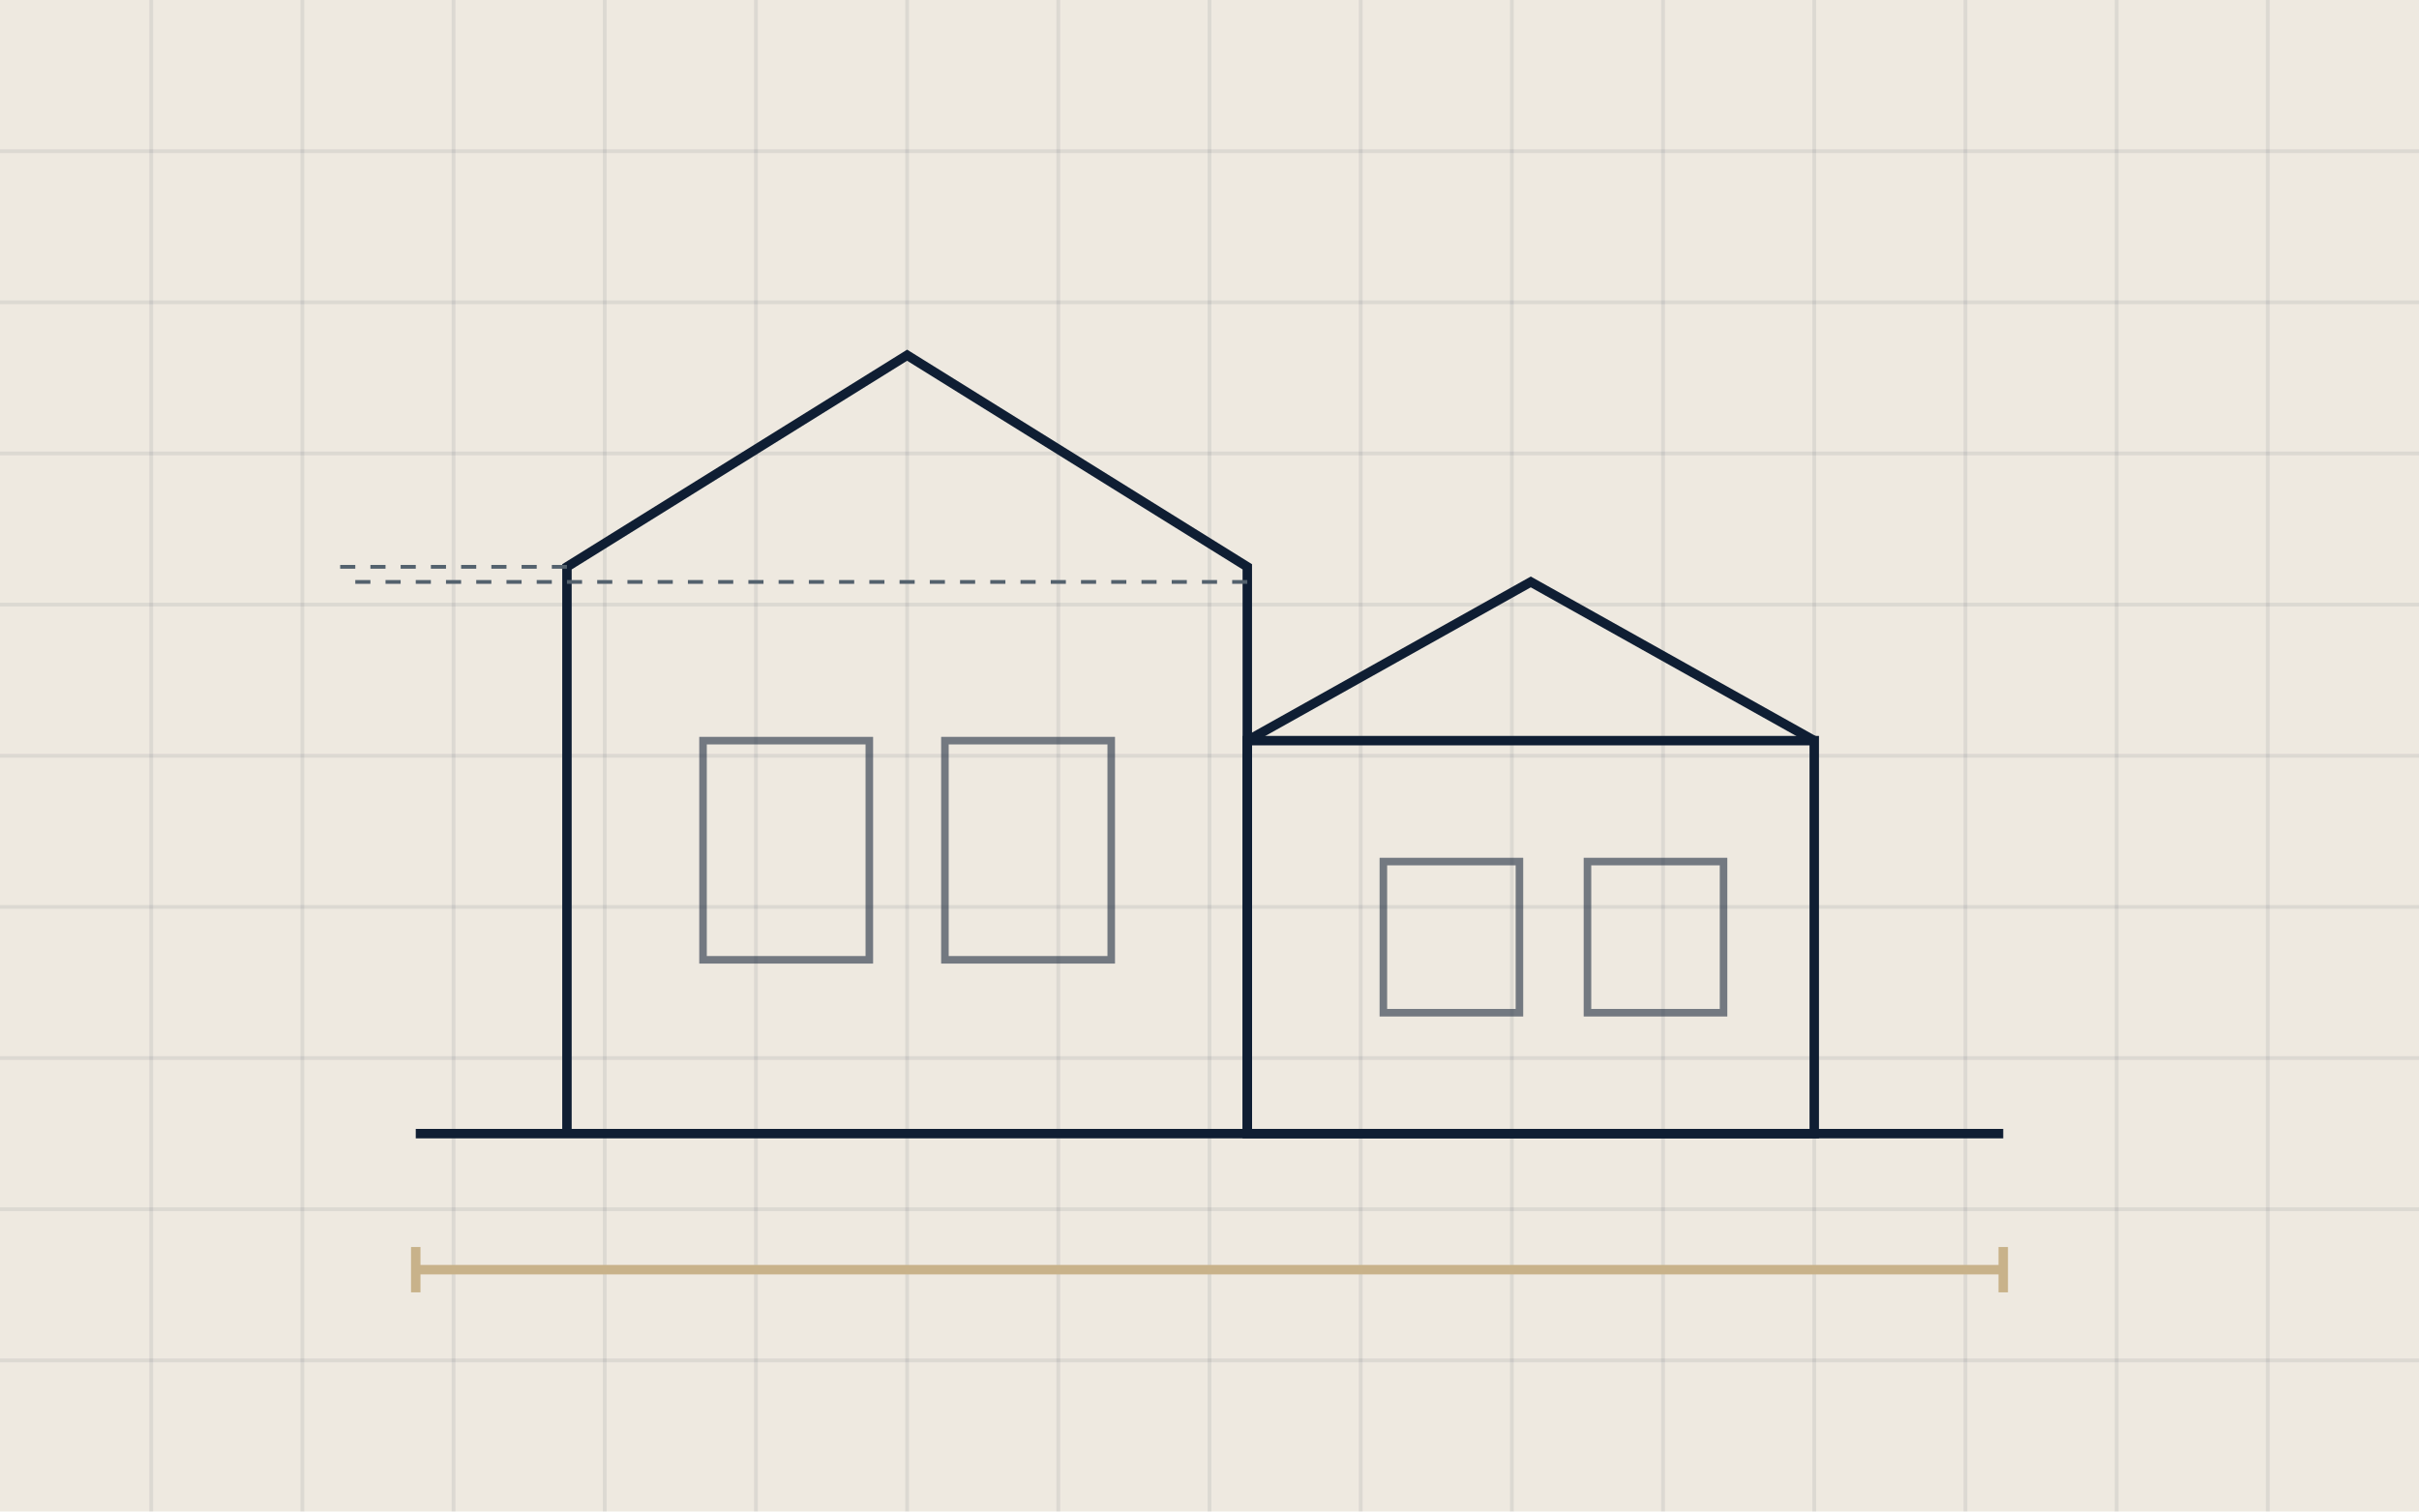
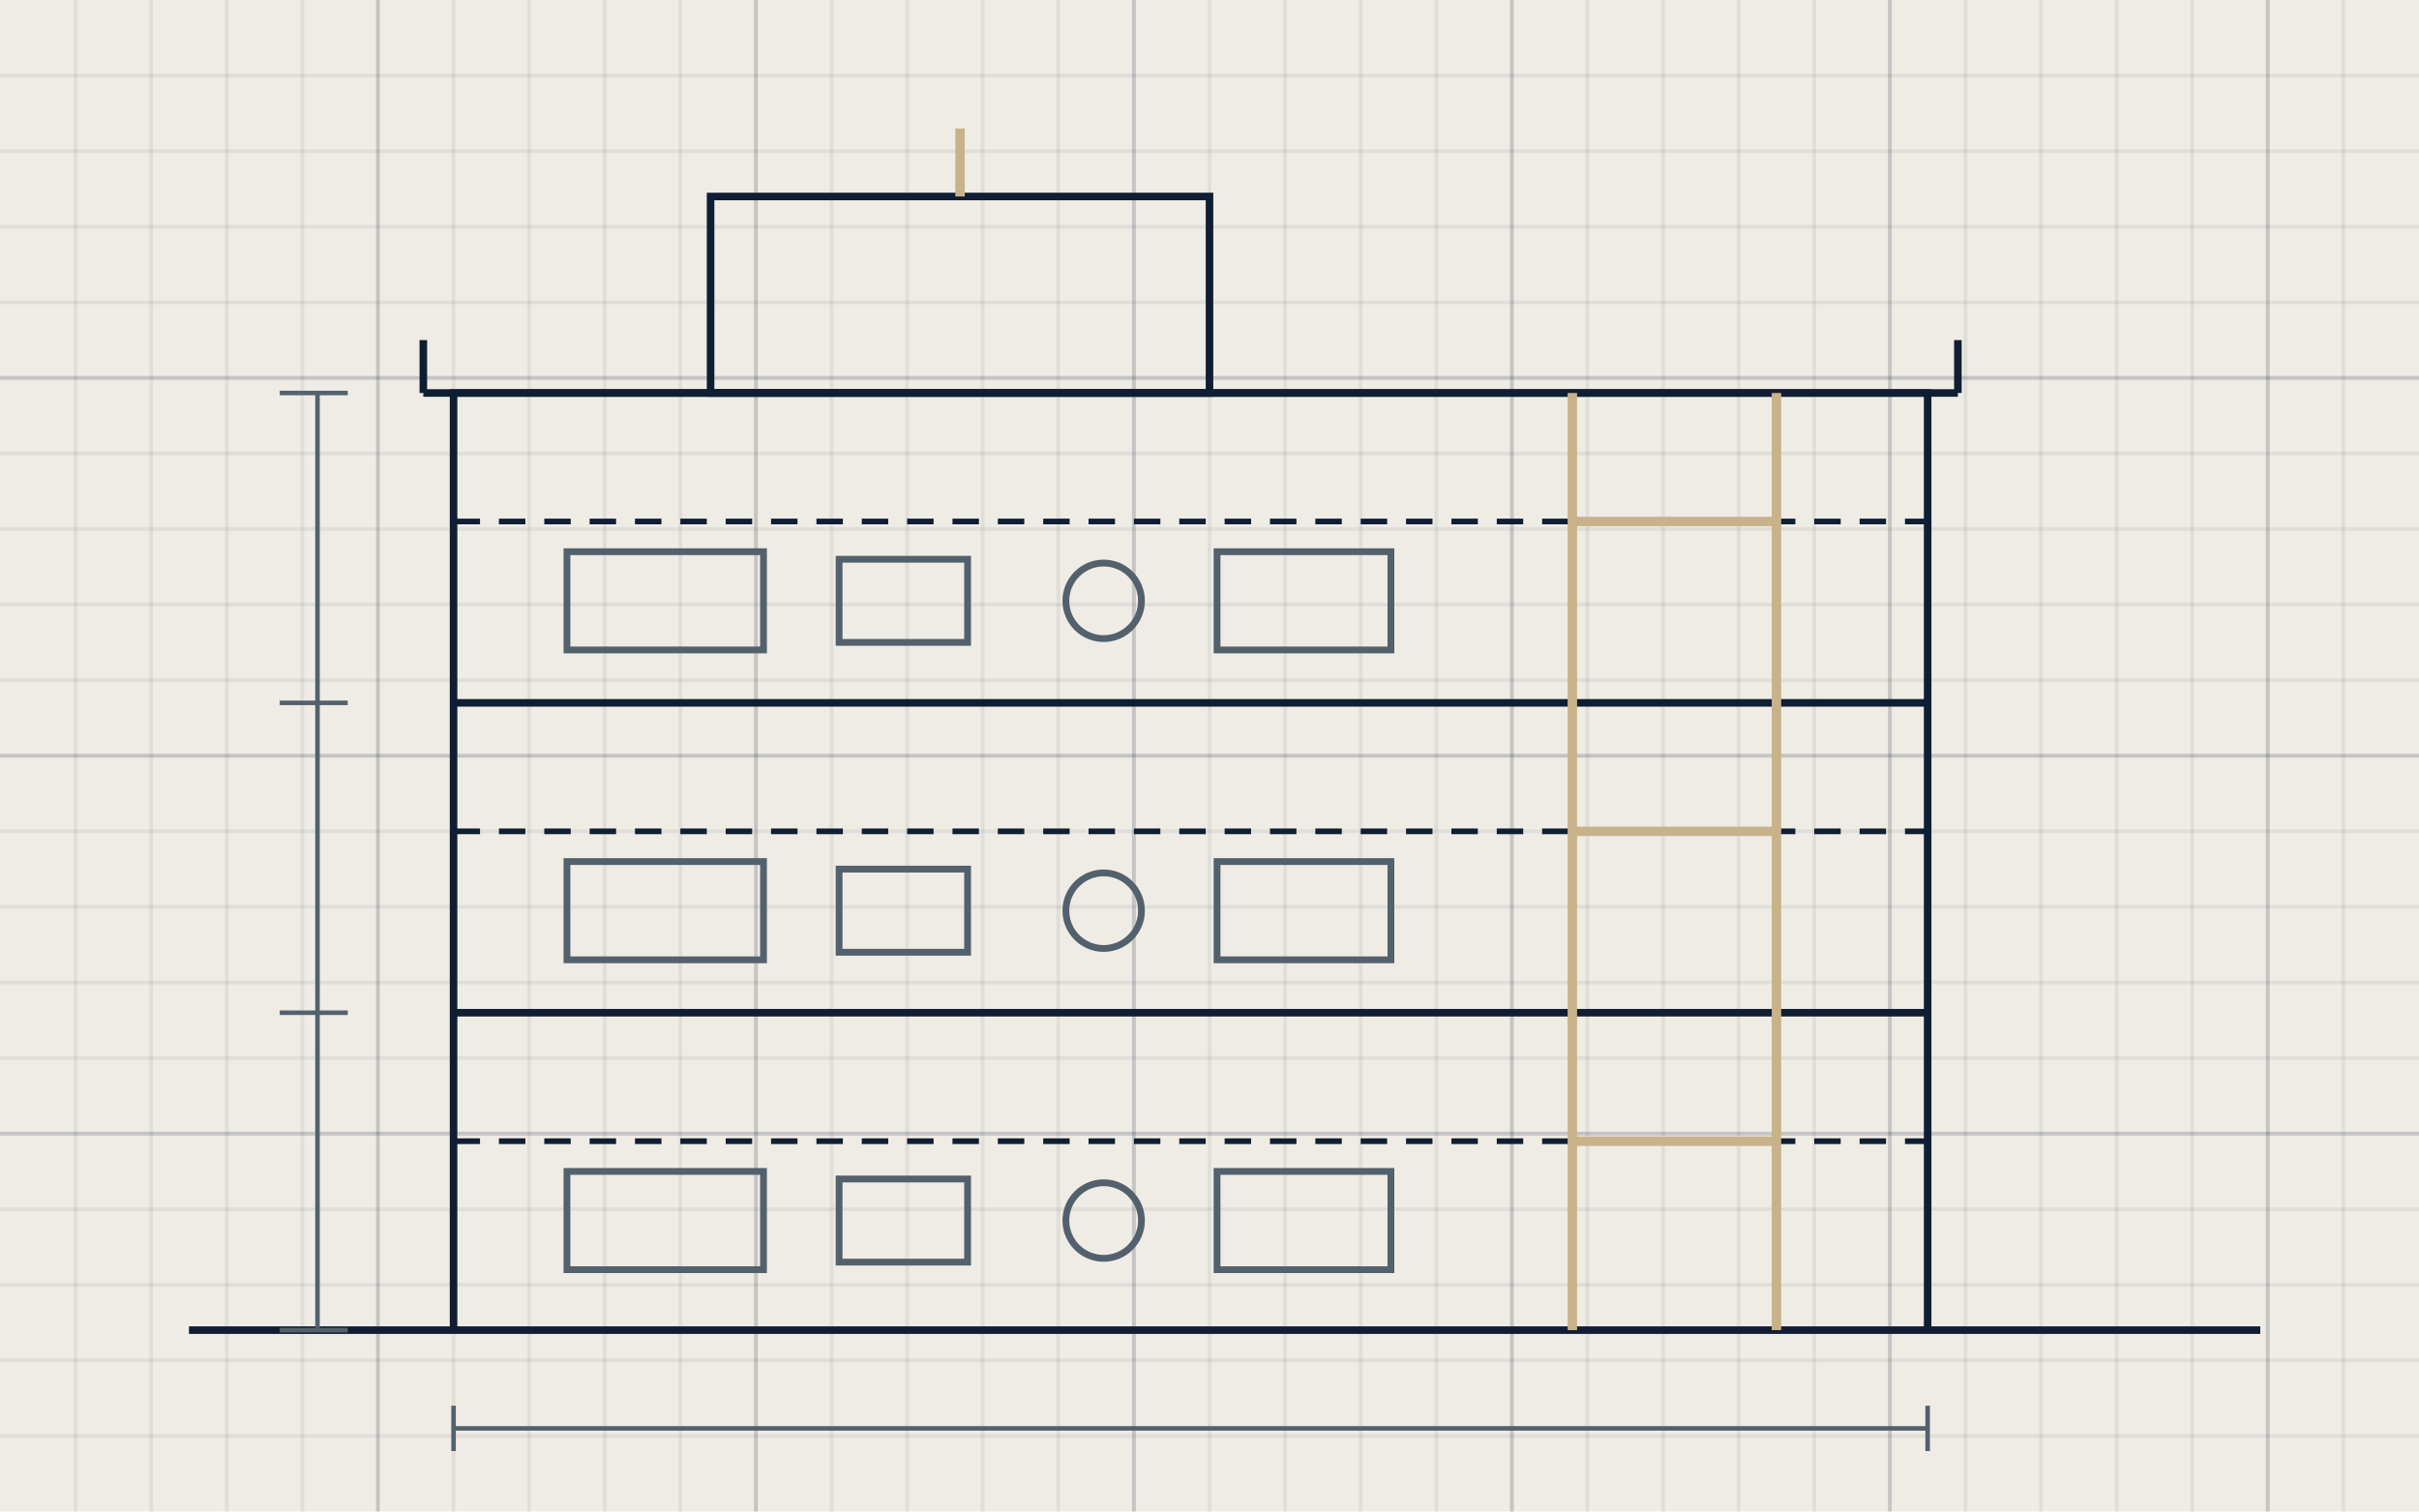
<svg xmlns="http://www.w3.org/2000/svg" width="640" height="400" viewBox="0 0 640 400" role="img" aria-labelledby="t">
-   <rect width="640" height="400" fill="#eee9e0" />
-   <g fill="none" stroke="#0f1e33" stroke-opacity=".08" stroke-width="1">
+   <rect width="640" height="400" fill="#efece5" />
+   <g fill="none" stroke="#0f1e33" stroke-opacity=".07" stroke-width="1">
+     <path d="M20 0V400" />
    <path d="M40 0V400" />
+     <path d="M60 0V400" />
    <path d="M80 0V400" />
+     <path d="M100 0V400" />
    <path d="M120 0V400" />
+     <path d="M140 0V400" />
    <path d="M160 0V400" />
+     <path d="M180 0V400" />
    <path d="M200 0V400" />
+     <path d="M220 0V400" />
    <path d="M240 0V400" />
+     <path d="M260 0V400" />
    <path d="M280 0V400" />
+     <path d="M300 0V400" />
    <path d="M320 0V400" />
+     <path d="M340 0V400" />
    <path d="M360 0V400" />
+     <path d="M380 0V400" />
    <path d="M400 0V400" />
+     <path d="M420 0V400" />
    <path d="M440 0V400" />
+     <path d="M460 0V400" />
    <path d="M480 0V400" />
+     <path d="M500 0V400" />
    <path d="M520 0V400" />
+     <path d="M540 0V400" />
    <path d="M560 0V400" />
+     <path d="M580 0V400" />
    <path d="M600 0V400" />
+     <path d="M620 0V400" />
+     <path d="M0 20H640" />
    <path d="M0 40H640" />
+     <path d="M0 60H640" />
    <path d="M0 80H640" />
+     <path d="M0 100H640" />
    <path d="M0 120H640" />
+     <path d="M0 140H640" />
    <path d="M0 160H640" />
+     <path d="M0 180H640" />
    <path d="M0 200H640" />
+     <path d="M0 220H640" />
    <path d="M0 240H640" />
+     <path d="M0 260H640" />
    <path d="M0 280H640" />
+     <path d="M0 300H640" />
    <path d="M0 320H640" />
+     <path d="M0 340H640" />
    <path d="M0 360H640" />
+     <path d="M0 380H640" />
  </g>
-   <g fill="none" stroke="#0f1e33" stroke-width="2.5">
-     <path d="M110 300h420" />
-     <path d="M150 300V150l90-56 90 56v150" />
-     <rect x="330" y="196" width="150" height="104" />
-     <path d="M330 196l75-42 75 42" />
+   <g fill="none" stroke="#0f1e33" stroke-opacity=".13" stroke-width="1">
+     <path d="M100 0V400" />
+     <path d="M200 0V400" />
+     <path d="M300 0V400" />
+     <path d="M400 0V400" />
+     <path d="M500 0V400" />
+     <path d="M600 0V400" />
+     <path d="M0 100H640" />
+     <path d="M0 200H640" />
+     <path d="M0 300H640" />
  </g>
-   <g fill="none" stroke="#0f1e33" stroke-width="2" opacity=".55">
-     <rect x="186" y="196" width="44" height="58" />
-     <rect x="250" y="196" width="44" height="58" />
-     <rect x="366" y="228" width="36" height="40" />
-     <rect x="420" y="228" width="36" height="40" />
+   <g fill="none" stroke="#0f1e33" stroke-width="2">
+     <path d="M50 352h548" />
+     <path d="M120 352V104h390v248" />
+     <path d="M112 104h406" />
+     <path d="M112 104v-14M518 104v-14" />
+     <rect x="188" y="52" width="132" height="52" />
+     <path d="M120 186h390M120 268h390" />
  </g>
-   <g stroke="#c8b28a" stroke-width="2.5">
-     <path d="M110 336h420" />
-     <path d="M110 330v12M530 330v12" />
+   <g fill="none" stroke="#0f1e33" stroke-width="1.5" stroke-dasharray="7 5">
+     <path d="M120 138h390M120 220h390M120 302h390" />
  </g>
-   <g stroke="#53616d" stroke-width="1" stroke-dasharray="4 4">
-     <path d="M150 150H90M330 154H90" />
+   <g fill="none" stroke="#53616d" stroke-width="1.8">
+     <rect x="150" y="146" width="52" height="26" />
+     <rect x="222" y="148" width="34" height="22" />
+     <circle cx="292" cy="159" r="10" />
+     <rect x="322" y="146" width="46" height="26" />
+     <rect x="150" y="228" width="52" height="26" />
+     <rect x="222" y="230" width="34" height="22" />
+     <circle cx="292" cy="241" r="10" />
+     <rect x="322" y="228" width="46" height="26" />
+     <rect x="150" y="310" width="52" height="26" />
+     <rect x="222" y="312" width="34" height="22" />
+     <circle cx="292" cy="323" r="10" />
+     <rect x="322" y="310" width="46" height="26" />
+   </g>
+   <g fill="none" stroke="#c8b28a" stroke-width="2.5">
+     <path d="M416 104v248M470 104v248" />
+     <path d="M416 138h54M416 220h54M416 302h54" />
+     <path d="M254 52v-18" />
+   </g>
+   <g fill="none" stroke="#53616d" stroke-width="1.2">
+     <path d="M92 352H74M92 268H74M92 186H74M92 104H74" />
+     <path d="M84 352V104" />
+     <path d="M120 378h390M120 372v12M510 372v12" />
  </g>
</svg>
